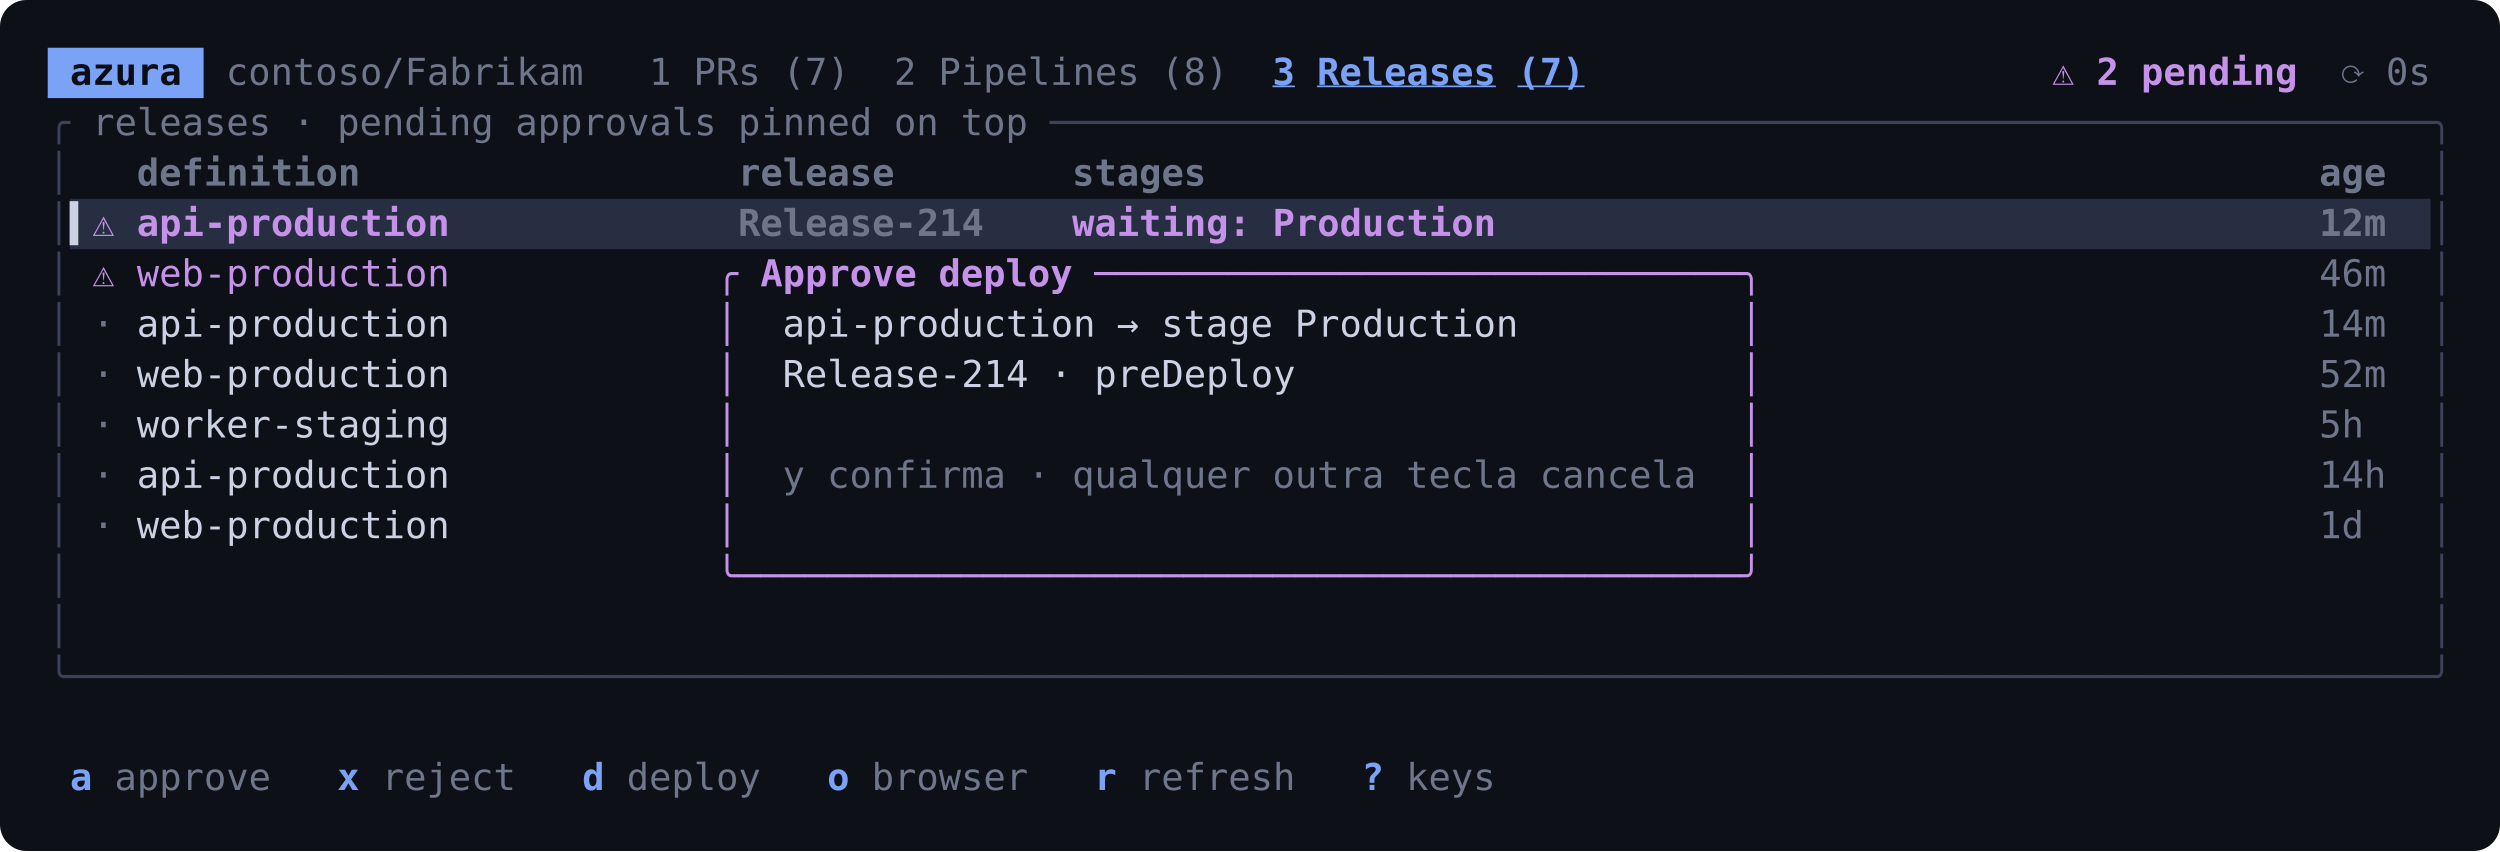
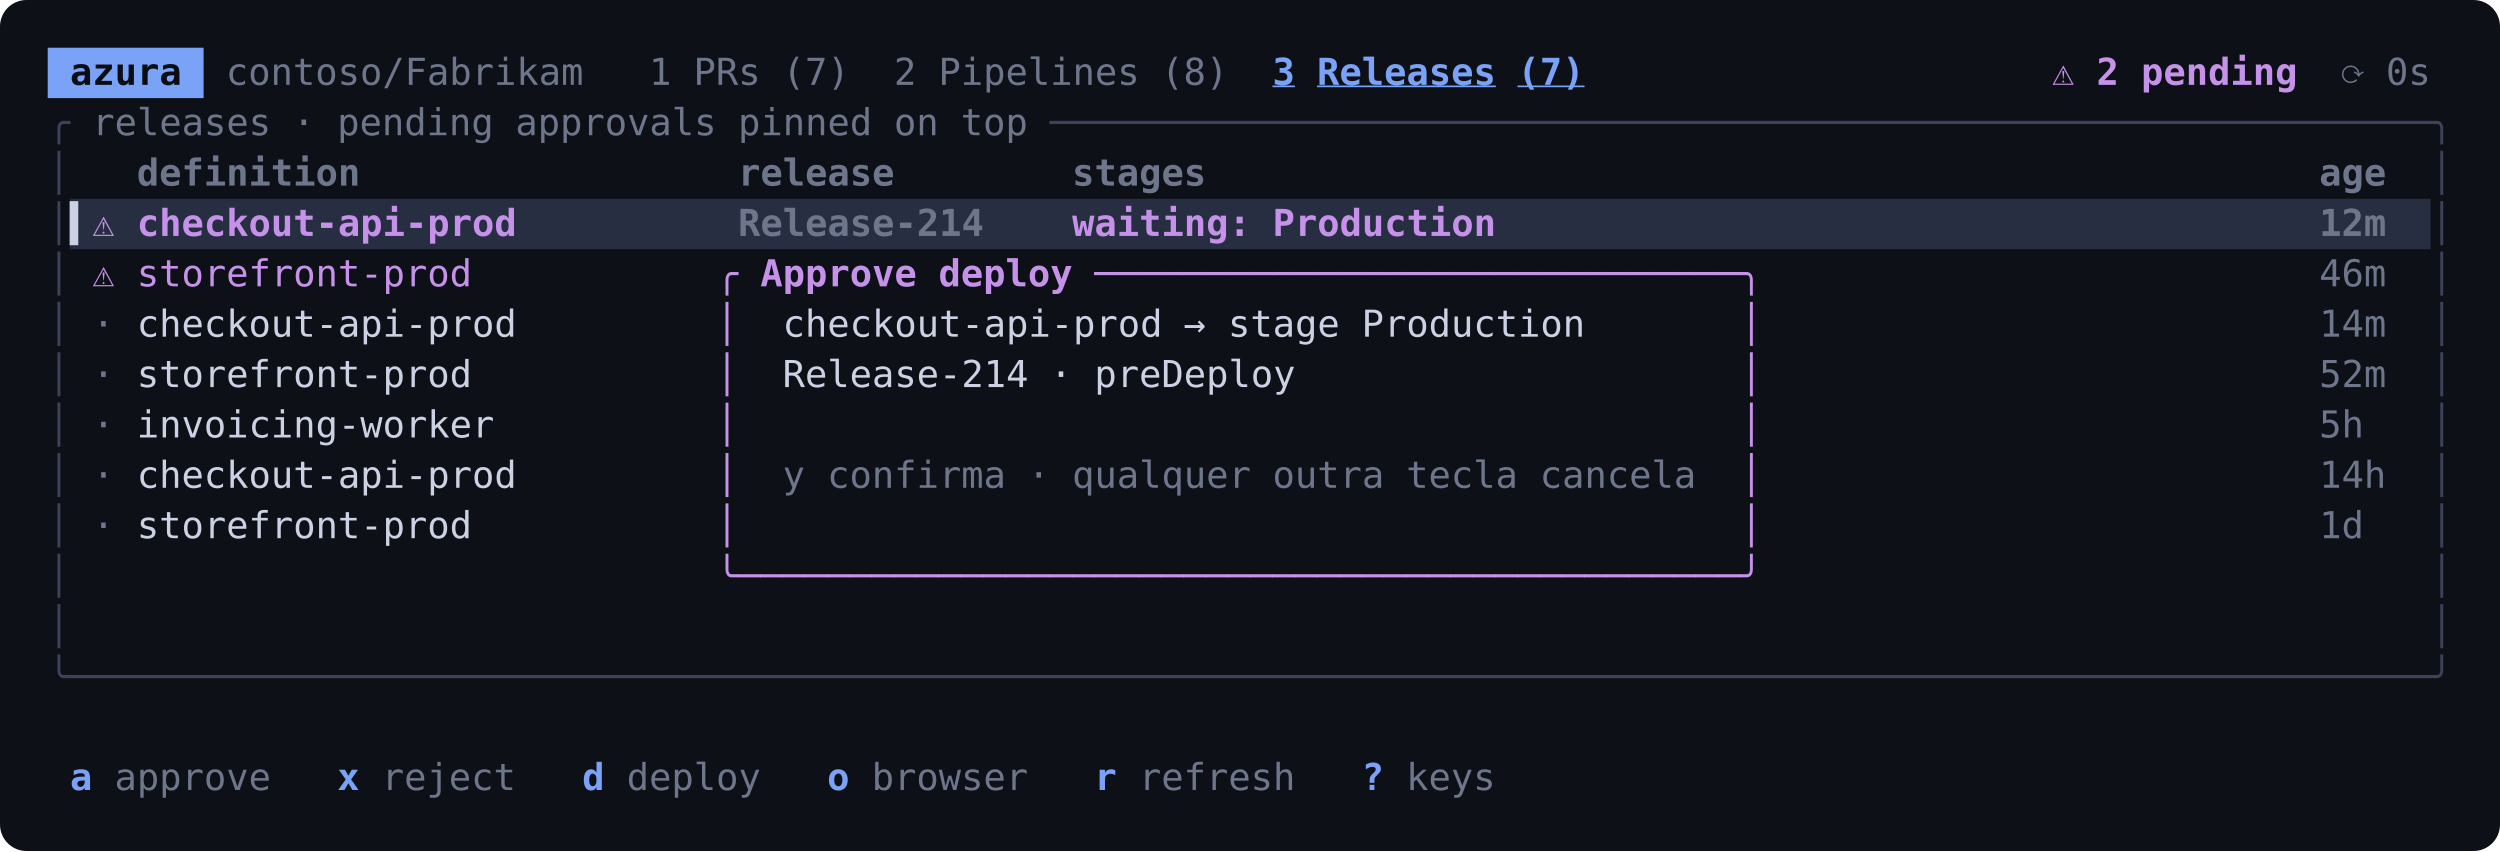
<svg xmlns="http://www.w3.org/2000/svg" width="943" height="321" viewBox="0 0 943 321">
  <rect width="943" height="321" rx="10" fill="#0e1018" />
  <g font-family="SFMono-Regular,Menlo,Consolas,'DejaVu Sans Mono',monospace" font-size="14" xml:space="preserve">
    <rect x="18.0" y="18.0" width="58.8" height="19" fill="#7aa2f7" />
    <text x="26.4" y="32.0" textLength="42.0" lengthAdjust="spacingAndGlyphs" fill="#0b0d14" font-weight="600">azura</text>
    <text x="85.2" y="32.0" textLength="134.4" lengthAdjust="spacingAndGlyphs" fill="#6e768c">contoso/Fabrikam</text>
    <text x="244.8" y="32.0" textLength="8.4" lengthAdjust="spacingAndGlyphs" fill="#6e768c">1</text>
    <text x="261.6" y="32.0" textLength="25.2" lengthAdjust="spacingAndGlyphs" fill="#6e768c">PRs</text>
    <text x="295.2" y="32.0" textLength="25.2" lengthAdjust="spacingAndGlyphs" fill="#6e768c">(7)</text>
    <text x="337.2" y="32.0" textLength="8.4" lengthAdjust="spacingAndGlyphs" fill="#6e768c">2</text>
    <text x="354.0" y="32.0" textLength="75.6" lengthAdjust="spacingAndGlyphs" fill="#6e768c">Pipelines</text>
    <text x="438.0" y="32.0" textLength="25.2" lengthAdjust="spacingAndGlyphs" fill="#6e768c">(8)</text>
    <text x="480.0" y="32.0" textLength="8.4" lengthAdjust="spacingAndGlyphs" fill="#7aa2f7" font-weight="600" text-decoration="underline">3</text>
    <text x="496.8" y="32.0" textLength="67.2" lengthAdjust="spacingAndGlyphs" fill="#7aa2f7" font-weight="600" text-decoration="underline">Releases</text>
    <text x="572.4" y="32.0" textLength="25.2" lengthAdjust="spacingAndGlyphs" fill="#7aa2f7" font-weight="600" text-decoration="underline">(7)</text>
    <text x="774.0" y="32.0" textLength="8.4" lengthAdjust="spacingAndGlyphs" fill="#c692e9" font-weight="600">⚠</text>
    <text x="790.8" y="32.0" textLength="8.4" lengthAdjust="spacingAndGlyphs" fill="#c692e9" font-weight="600">2</text>
    <text x="807.6" y="32.0" textLength="58.8" lengthAdjust="spacingAndGlyphs" fill="#c692e9" font-weight="600">pending</text>
    <text x="883.2" y="32.0" textLength="8.4" lengthAdjust="spacingAndGlyphs" fill="#6e768c">⟳</text>
    <text x="900.0" y="32.0" textLength="16.8" lengthAdjust="spacingAndGlyphs" fill="#6e768c">0s</text>
    <text x="18.0" y="51.0" textLength="8.4" lengthAdjust="spacingAndGlyphs" fill="#3c425a">╭</text>
    <text x="34.8" y="51.0" textLength="67.2" lengthAdjust="spacingAndGlyphs" fill="#6e768c">releases</text>
    <text x="110.4" y="51.0" textLength="8.4" lengthAdjust="spacingAndGlyphs" fill="#6e768c">·</text>
    <text x="127.2" y="51.0" textLength="58.8" lengthAdjust="spacingAndGlyphs" fill="#6e768c">pending</text>
    <text x="194.4" y="51.0" textLength="75.6" lengthAdjust="spacingAndGlyphs" fill="#6e768c">approvals</text>
    <text x="278.4" y="51.0" textLength="50.4" lengthAdjust="spacingAndGlyphs" fill="#6e768c">pinned</text>
    <text x="337.2" y="51.0" textLength="16.8" lengthAdjust="spacingAndGlyphs" fill="#6e768c">on</text>
    <text x="362.4" y="51.0" textLength="25.2" lengthAdjust="spacingAndGlyphs" fill="#6e768c">top</text>
    <text x="396.0" y="51.0" textLength="8.4" lengthAdjust="spacingAndGlyphs" fill="#3c425a">─</text>
    <text x="404.4" y="51.0" textLength="8.4" lengthAdjust="spacingAndGlyphs" fill="#3c425a">─</text>
    <text x="412.8" y="51.0" textLength="8.4" lengthAdjust="spacingAndGlyphs" fill="#3c425a">─</text>
    <text x="421.2" y="51.0" textLength="8.4" lengthAdjust="spacingAndGlyphs" fill="#3c425a">─</text>
    <text x="429.6" y="51.0" textLength="8.4" lengthAdjust="spacingAndGlyphs" fill="#3c425a">─</text>
    <text x="438.0" y="51.0" textLength="8.4" lengthAdjust="spacingAndGlyphs" fill="#3c425a">─</text>
    <text x="446.4" y="51.0" textLength="8.4" lengthAdjust="spacingAndGlyphs" fill="#3c425a">─</text>
    <text x="454.8" y="51.0" textLength="8.4" lengthAdjust="spacingAndGlyphs" fill="#3c425a">─</text>
    <text x="463.2" y="51.0" textLength="8.4" lengthAdjust="spacingAndGlyphs" fill="#3c425a">─</text>
    <text x="471.6" y="51.0" textLength="8.4" lengthAdjust="spacingAndGlyphs" fill="#3c425a">─</text>
    <text x="480.0" y="51.0" textLength="8.4" lengthAdjust="spacingAndGlyphs" fill="#3c425a">─</text>
    <text x="488.4" y="51.0" textLength="8.4" lengthAdjust="spacingAndGlyphs" fill="#3c425a">─</text>
    <text x="496.8" y="51.0" textLength="8.4" lengthAdjust="spacingAndGlyphs" fill="#3c425a">─</text>
    <text x="505.2" y="51.0" textLength="8.4" lengthAdjust="spacingAndGlyphs" fill="#3c425a">─</text>
    <text x="513.6" y="51.0" textLength="8.4" lengthAdjust="spacingAndGlyphs" fill="#3c425a">─</text>
    <text x="522.0" y="51.0" textLength="8.4" lengthAdjust="spacingAndGlyphs" fill="#3c425a">─</text>
    <text x="530.4" y="51.0" textLength="8.4" lengthAdjust="spacingAndGlyphs" fill="#3c425a">─</text>
    <text x="538.8" y="51.0" textLength="8.4" lengthAdjust="spacingAndGlyphs" fill="#3c425a">─</text>
    <text x="547.2" y="51.0" textLength="8.4" lengthAdjust="spacingAndGlyphs" fill="#3c425a">─</text>
    <text x="555.6" y="51.0" textLength="8.4" lengthAdjust="spacingAndGlyphs" fill="#3c425a">─</text>
    <text x="564.0" y="51.0" textLength="8.4" lengthAdjust="spacingAndGlyphs" fill="#3c425a">─</text>
    <text x="572.4" y="51.0" textLength="8.4" lengthAdjust="spacingAndGlyphs" fill="#3c425a">─</text>
    <text x="580.8" y="51.0" textLength="8.4" lengthAdjust="spacingAndGlyphs" fill="#3c425a">─</text>
    <text x="589.2" y="51.0" textLength="8.4" lengthAdjust="spacingAndGlyphs" fill="#3c425a">─</text>
    <text x="597.6" y="51.0" textLength="8.4" lengthAdjust="spacingAndGlyphs" fill="#3c425a">─</text>
    <text x="606.0" y="51.0" textLength="8.4" lengthAdjust="spacingAndGlyphs" fill="#3c425a">─</text>
    <text x="614.4" y="51.0" textLength="8.4" lengthAdjust="spacingAndGlyphs" fill="#3c425a">─</text>
    <text x="622.8" y="51.0" textLength="8.4" lengthAdjust="spacingAndGlyphs" fill="#3c425a">─</text>
    <text x="631.2" y="51.0" textLength="8.4" lengthAdjust="spacingAndGlyphs" fill="#3c425a">─</text>
    <text x="639.6" y="51.0" textLength="8.4" lengthAdjust="spacingAndGlyphs" fill="#3c425a">─</text>
    <text x="648.0" y="51.0" textLength="8.4" lengthAdjust="spacingAndGlyphs" fill="#3c425a">─</text>
    <text x="656.4" y="51.0" textLength="8.4" lengthAdjust="spacingAndGlyphs" fill="#3c425a">─</text>
    <text x="664.8" y="51.0" textLength="8.4" lengthAdjust="spacingAndGlyphs" fill="#3c425a">─</text>
    <text x="673.2" y="51.0" textLength="8.4" lengthAdjust="spacingAndGlyphs" fill="#3c425a">─</text>
    <text x="681.6" y="51.0" textLength="8.4" lengthAdjust="spacingAndGlyphs" fill="#3c425a">─</text>
    <text x="690.0" y="51.0" textLength="8.4" lengthAdjust="spacingAndGlyphs" fill="#3c425a">─</text>
    <text x="698.4" y="51.0" textLength="8.4" lengthAdjust="spacingAndGlyphs" fill="#3c425a">─</text>
    <text x="706.8" y="51.0" textLength="8.4" lengthAdjust="spacingAndGlyphs" fill="#3c425a">─</text>
    <text x="715.2" y="51.0" textLength="8.4" lengthAdjust="spacingAndGlyphs" fill="#3c425a">─</text>
    <text x="723.6" y="51.0" textLength="8.4" lengthAdjust="spacingAndGlyphs" fill="#3c425a">─</text>
    <text x="732.0" y="51.0" textLength="8.4" lengthAdjust="spacingAndGlyphs" fill="#3c425a">─</text>
    <text x="740.4" y="51.0" textLength="8.4" lengthAdjust="spacingAndGlyphs" fill="#3c425a">─</text>
    <text x="748.8" y="51.0" textLength="8.4" lengthAdjust="spacingAndGlyphs" fill="#3c425a">─</text>
    <text x="757.2" y="51.0" textLength="8.4" lengthAdjust="spacingAndGlyphs" fill="#3c425a">─</text>
    <text x="765.6" y="51.0" textLength="8.4" lengthAdjust="spacingAndGlyphs" fill="#3c425a">─</text>
    <text x="774.0" y="51.0" textLength="8.4" lengthAdjust="spacingAndGlyphs" fill="#3c425a">─</text>
    <text x="782.4" y="51.0" textLength="8.4" lengthAdjust="spacingAndGlyphs" fill="#3c425a">─</text>
    <text x="790.8" y="51.0" textLength="8.4" lengthAdjust="spacingAndGlyphs" fill="#3c425a">─</text>
    <text x="799.2" y="51.0" textLength="8.4" lengthAdjust="spacingAndGlyphs" fill="#3c425a">─</text>
    <text x="807.6" y="51.0" textLength="8.4" lengthAdjust="spacingAndGlyphs" fill="#3c425a">─</text>
    <text x="816.0" y="51.0" textLength="8.4" lengthAdjust="spacingAndGlyphs" fill="#3c425a">─</text>
    <text x="824.4" y="51.0" textLength="8.4" lengthAdjust="spacingAndGlyphs" fill="#3c425a">─</text>
    <text x="832.8" y="51.0" textLength="8.4" lengthAdjust="spacingAndGlyphs" fill="#3c425a">─</text>
    <text x="841.2" y="51.0" textLength="8.4" lengthAdjust="spacingAndGlyphs" fill="#3c425a">─</text>
    <text x="849.6" y="51.0" textLength="8.4" lengthAdjust="spacingAndGlyphs" fill="#3c425a">─</text>
    <text x="858.0" y="51.0" textLength="8.4" lengthAdjust="spacingAndGlyphs" fill="#3c425a">─</text>
    <text x="866.4" y="51.0" textLength="8.4" lengthAdjust="spacingAndGlyphs" fill="#3c425a">─</text>
    <text x="874.8" y="51.0" textLength="8.4" lengthAdjust="spacingAndGlyphs" fill="#3c425a">─</text>
    <text x="883.2" y="51.0" textLength="8.4" lengthAdjust="spacingAndGlyphs" fill="#3c425a">─</text>
    <text x="891.6" y="51.0" textLength="8.4" lengthAdjust="spacingAndGlyphs" fill="#3c425a">─</text>
    <text x="900.0" y="51.0" textLength="8.4" lengthAdjust="spacingAndGlyphs" fill="#3c425a">─</text>
    <text x="908.4" y="51.0" textLength="8.4" lengthAdjust="spacingAndGlyphs" fill="#3c425a">─</text>
    <text x="916.8" y="51.0" textLength="8.4" lengthAdjust="spacingAndGlyphs" fill="#3c425a">╮</text>
    <text x="18.0" y="70.0" textLength="8.4" lengthAdjust="spacingAndGlyphs" fill="#3c425a">│</text>
    <text x="51.6" y="70.0" textLength="84.0" lengthAdjust="spacingAndGlyphs" fill="#6e768c" font-weight="600">definition</text>
    <text x="278.4" y="70.0" textLength="58.8" lengthAdjust="spacingAndGlyphs" fill="#6e768c" font-weight="600">release</text>
    <text x="404.4" y="70.0" textLength="50.4" lengthAdjust="spacingAndGlyphs" fill="#6e768c" font-weight="600">stages</text>
    <text x="874.8" y="70.0" textLength="25.2" lengthAdjust="spacingAndGlyphs" fill="#6e768c" font-weight="600">age</text>
    <text x="916.8" y="70.0" textLength="8.4" lengthAdjust="spacingAndGlyphs" fill="#3c425a">│</text>
    <rect x="26.4" y="75.0" width="890.4" height="19" fill="#282e42" />
    <text x="18.0" y="89.0" textLength="8.4" lengthAdjust="spacingAndGlyphs" fill="#3c425a">│</text>
    <text x="26.4" y="89.0" textLength="8.4" lengthAdjust="spacingAndGlyphs" fill="#ccd2e3" font-weight="600">▍</text>
    <text x="34.8" y="89.0" textLength="8.4" lengthAdjust="spacingAndGlyphs" fill="#c692e9" font-weight="600">⚠</text>
-     <text x="51.6" y="89.0" textLength="117.6" lengthAdjust="spacingAndGlyphs" fill="#c692e9" font-weight="600">api-production</text>
+     <text x="51.6" y="89.0" textLength="142.8" lengthAdjust="spacingAndGlyphs" fill="#c692e9" font-weight="600">checkout-api-prod</text>
    <text x="278.4" y="89.0" textLength="92.4" lengthAdjust="spacingAndGlyphs" fill="#6e768c" font-weight="600">Release-214</text>
    <text x="404.4" y="89.0" textLength="67.2" lengthAdjust="spacingAndGlyphs" fill="#c692e9" font-weight="600">waiting:</text>
    <text x="480.0" y="89.0" textLength="84.0" lengthAdjust="spacingAndGlyphs" fill="#c692e9" font-weight="600">Production</text>
    <text x="874.8" y="89.0" textLength="25.2" lengthAdjust="spacingAndGlyphs" fill="#6e768c" font-weight="600">12m</text>
    <text x="916.8" y="89.0" textLength="8.4" lengthAdjust="spacingAndGlyphs" fill="#3c425a">│</text>
    <text x="18.0" y="108.0" textLength="8.4" lengthAdjust="spacingAndGlyphs" fill="#3c425a">│</text>
    <text x="34.8" y="108.0" textLength="8.4" lengthAdjust="spacingAndGlyphs" fill="#c692e9">⚠</text>
-     <text x="51.6" y="108.0" textLength="117.6" lengthAdjust="spacingAndGlyphs" fill="#c692e9">web-production</text>
+     <text x="51.6" y="108.0" textLength="126.0" lengthAdjust="spacingAndGlyphs" fill="#c692e9">storefront-prod</text>
    <text x="270.0" y="108.0" textLength="8.4" lengthAdjust="spacingAndGlyphs" fill="#c692e9">╭</text>
    <text x="286.8" y="108.0" textLength="58.8" lengthAdjust="spacingAndGlyphs" fill="#c692e9" font-weight="600">Approve</text>
    <text x="354.0" y="108.0" textLength="50.4" lengthAdjust="spacingAndGlyphs" fill="#c692e9" font-weight="600">deploy</text>
    <text x="412.8" y="108.0" textLength="8.4" lengthAdjust="spacingAndGlyphs" fill="#c692e9">─</text>
    <text x="421.2" y="108.0" textLength="8.4" lengthAdjust="spacingAndGlyphs" fill="#c692e9">─</text>
    <text x="429.6" y="108.0" textLength="8.4" lengthAdjust="spacingAndGlyphs" fill="#c692e9">─</text>
    <text x="438.0" y="108.0" textLength="8.4" lengthAdjust="spacingAndGlyphs" fill="#c692e9">─</text>
    <text x="446.4" y="108.0" textLength="8.4" lengthAdjust="spacingAndGlyphs" fill="#c692e9">─</text>
    <text x="454.8" y="108.0" textLength="8.4" lengthAdjust="spacingAndGlyphs" fill="#c692e9">─</text>
    <text x="463.2" y="108.0" textLength="8.4" lengthAdjust="spacingAndGlyphs" fill="#c692e9">─</text>
    <text x="471.6" y="108.0" textLength="8.4" lengthAdjust="spacingAndGlyphs" fill="#c692e9">─</text>
    <text x="480.0" y="108.0" textLength="8.4" lengthAdjust="spacingAndGlyphs" fill="#c692e9">─</text>
    <text x="488.4" y="108.0" textLength="8.4" lengthAdjust="spacingAndGlyphs" fill="#c692e9">─</text>
    <text x="496.8" y="108.0" textLength="8.4" lengthAdjust="spacingAndGlyphs" fill="#c692e9">─</text>
    <text x="505.2" y="108.0" textLength="8.4" lengthAdjust="spacingAndGlyphs" fill="#c692e9">─</text>
    <text x="513.6" y="108.0" textLength="8.4" lengthAdjust="spacingAndGlyphs" fill="#c692e9">─</text>
    <text x="522.0" y="108.0" textLength="8.4" lengthAdjust="spacingAndGlyphs" fill="#c692e9">─</text>
    <text x="530.4" y="108.0" textLength="8.4" lengthAdjust="spacingAndGlyphs" fill="#c692e9">─</text>
    <text x="538.8" y="108.0" textLength="8.4" lengthAdjust="spacingAndGlyphs" fill="#c692e9">─</text>
    <text x="547.2" y="108.0" textLength="8.4" lengthAdjust="spacingAndGlyphs" fill="#c692e9">─</text>
    <text x="555.6" y="108.0" textLength="8.4" lengthAdjust="spacingAndGlyphs" fill="#c692e9">─</text>
    <text x="564.0" y="108.0" textLength="8.4" lengthAdjust="spacingAndGlyphs" fill="#c692e9">─</text>
    <text x="572.4" y="108.0" textLength="8.4" lengthAdjust="spacingAndGlyphs" fill="#c692e9">─</text>
    <text x="580.8" y="108.0" textLength="8.4" lengthAdjust="spacingAndGlyphs" fill="#c692e9">─</text>
    <text x="589.2" y="108.0" textLength="8.4" lengthAdjust="spacingAndGlyphs" fill="#c692e9">─</text>
    <text x="597.6" y="108.0" textLength="8.4" lengthAdjust="spacingAndGlyphs" fill="#c692e9">─</text>
    <text x="606.0" y="108.0" textLength="8.4" lengthAdjust="spacingAndGlyphs" fill="#c692e9">─</text>
    <text x="614.4" y="108.0" textLength="8.4" lengthAdjust="spacingAndGlyphs" fill="#c692e9">─</text>
    <text x="622.8" y="108.0" textLength="8.4" lengthAdjust="spacingAndGlyphs" fill="#c692e9">─</text>
    <text x="631.2" y="108.0" textLength="8.4" lengthAdjust="spacingAndGlyphs" fill="#c692e9">─</text>
    <text x="639.6" y="108.0" textLength="8.4" lengthAdjust="spacingAndGlyphs" fill="#c692e9">─</text>
    <text x="648.0" y="108.0" textLength="8.4" lengthAdjust="spacingAndGlyphs" fill="#c692e9">─</text>
    <text x="656.4" y="108.0" textLength="8.4" lengthAdjust="spacingAndGlyphs" fill="#c692e9">╮</text>
    <text x="874.8" y="108.0" textLength="25.2" lengthAdjust="spacingAndGlyphs" fill="#6e768c">46m</text>
    <text x="916.8" y="108.0" textLength="8.4" lengthAdjust="spacingAndGlyphs" fill="#3c425a">│</text>
    <text x="18.0" y="127.0" textLength="8.4" lengthAdjust="spacingAndGlyphs" fill="#3c425a">│</text>
    <text x="34.8" y="127.0" textLength="8.4" lengthAdjust="spacingAndGlyphs" fill="#6e768c">·</text>
-     <text x="51.6" y="127.0" textLength="117.6" lengthAdjust="spacingAndGlyphs" fill="#ccd2e3">api-production</text>
+     <text x="51.6" y="127.0" textLength="142.8" lengthAdjust="spacingAndGlyphs" fill="#ccd2e3">checkout-api-prod</text>
    <text x="270.0" y="127.0" textLength="8.4" lengthAdjust="spacingAndGlyphs" fill="#c692e9">│</text>
-     <text x="295.2" y="127.0" textLength="117.6" lengthAdjust="spacingAndGlyphs" fill="#ccd2e3">api-production</text>
-     <text x="421.2" y="127.0" textLength="8.4" lengthAdjust="spacingAndGlyphs" fill="#ccd2e3">→</text>
-     <text x="438.0" y="127.0" textLength="42.0" lengthAdjust="spacingAndGlyphs" fill="#ccd2e3">stage</text>
-     <text x="488.4" y="127.0" textLength="84.0" lengthAdjust="spacingAndGlyphs" fill="#ccd2e3">Production</text>
+     <text x="295.2" y="127.0" textLength="142.8" lengthAdjust="spacingAndGlyphs" fill="#ccd2e3">checkout-api-prod</text>
+     <text x="446.4" y="127.0" textLength="8.4" lengthAdjust="spacingAndGlyphs" fill="#ccd2e3">→</text>
+     <text x="463.2" y="127.0" textLength="42.0" lengthAdjust="spacingAndGlyphs" fill="#ccd2e3">stage</text>
+     <text x="513.6" y="127.0" textLength="84.0" lengthAdjust="spacingAndGlyphs" fill="#ccd2e3">Production</text>
    <text x="656.4" y="127.0" textLength="8.4" lengthAdjust="spacingAndGlyphs" fill="#c692e9">│</text>
    <text x="874.8" y="127.0" textLength="25.2" lengthAdjust="spacingAndGlyphs" fill="#6e768c">14m</text>
    <text x="916.8" y="127.0" textLength="8.4" lengthAdjust="spacingAndGlyphs" fill="#3c425a">│</text>
    <text x="18.0" y="146.0" textLength="8.4" lengthAdjust="spacingAndGlyphs" fill="#3c425a">│</text>
    <text x="34.8" y="146.0" textLength="8.4" lengthAdjust="spacingAndGlyphs" fill="#6e768c">·</text>
-     <text x="51.6" y="146.0" textLength="117.6" lengthAdjust="spacingAndGlyphs" fill="#ccd2e3">web-production</text>
+     <text x="51.6" y="146.0" textLength="126.0" lengthAdjust="spacingAndGlyphs" fill="#ccd2e3">storefront-prod</text>
    <text x="270.0" y="146.0" textLength="8.4" lengthAdjust="spacingAndGlyphs" fill="#c692e9">│</text>
    <text x="295.2" y="146.0" textLength="92.4" lengthAdjust="spacingAndGlyphs" fill="#ccd2e3">Release-214</text>
    <text x="396.0" y="146.0" textLength="8.4" lengthAdjust="spacingAndGlyphs" fill="#ccd2e3">·</text>
    <text x="412.8" y="146.0" textLength="75.6" lengthAdjust="spacingAndGlyphs" fill="#ccd2e3">preDeploy</text>
    <text x="656.4" y="146.0" textLength="8.4" lengthAdjust="spacingAndGlyphs" fill="#c692e9">│</text>
    <text x="874.8" y="146.0" textLength="25.2" lengthAdjust="spacingAndGlyphs" fill="#6e768c">52m</text>
    <text x="916.8" y="146.0" textLength="8.4" lengthAdjust="spacingAndGlyphs" fill="#3c425a">│</text>
    <text x="18.0" y="165.0" textLength="8.4" lengthAdjust="spacingAndGlyphs" fill="#3c425a">│</text>
    <text x="34.8" y="165.0" textLength="8.4" lengthAdjust="spacingAndGlyphs" fill="#6e768c">·</text>
-     <text x="51.6" y="165.0" textLength="117.6" lengthAdjust="spacingAndGlyphs" fill="#ccd2e3">worker-staging</text>
+     <text x="51.6" y="165.0" textLength="134.4" lengthAdjust="spacingAndGlyphs" fill="#ccd2e3">invoicing-worker</text>
    <text x="270.0" y="165.0" textLength="8.4" lengthAdjust="spacingAndGlyphs" fill="#c692e9">│</text>
    <text x="656.4" y="165.0" textLength="8.4" lengthAdjust="spacingAndGlyphs" fill="#c692e9">│</text>
    <text x="874.8" y="165.0" textLength="16.8" lengthAdjust="spacingAndGlyphs" fill="#6e768c">5h</text>
    <text x="916.8" y="165.0" textLength="8.4" lengthAdjust="spacingAndGlyphs" fill="#3c425a">│</text>
    <text x="18.0" y="184.0" textLength="8.4" lengthAdjust="spacingAndGlyphs" fill="#3c425a">│</text>
    <text x="34.8" y="184.0" textLength="8.4" lengthAdjust="spacingAndGlyphs" fill="#6e768c">·</text>
-     <text x="51.6" y="184.0" textLength="117.6" lengthAdjust="spacingAndGlyphs" fill="#ccd2e3">api-production</text>
+     <text x="51.6" y="184.0" textLength="142.8" lengthAdjust="spacingAndGlyphs" fill="#ccd2e3">checkout-api-prod</text>
    <text x="270.0" y="184.0" textLength="8.4" lengthAdjust="spacingAndGlyphs" fill="#c692e9">│</text>
    <text x="295.2" y="184.0" textLength="8.4" lengthAdjust="spacingAndGlyphs" fill="#6e768c">y</text>
    <text x="312.0" y="184.0" textLength="67.2" lengthAdjust="spacingAndGlyphs" fill="#6e768c">confirma</text>
    <text x="387.6" y="184.0" textLength="8.4" lengthAdjust="spacingAndGlyphs" fill="#6e768c">·</text>
    <text x="404.4" y="184.0" textLength="67.2" lengthAdjust="spacingAndGlyphs" fill="#6e768c">qualquer</text>
    <text x="480.0" y="184.0" textLength="42.0" lengthAdjust="spacingAndGlyphs" fill="#6e768c">outra</text>
    <text x="530.4" y="184.0" textLength="42.0" lengthAdjust="spacingAndGlyphs" fill="#6e768c">tecla</text>
    <text x="580.8" y="184.0" textLength="58.8" lengthAdjust="spacingAndGlyphs" fill="#6e768c">cancela</text>
    <text x="656.4" y="184.0" textLength="8.4" lengthAdjust="spacingAndGlyphs" fill="#c692e9">│</text>
    <text x="874.8" y="184.0" textLength="25.2" lengthAdjust="spacingAndGlyphs" fill="#6e768c">14h</text>
    <text x="916.8" y="184.0" textLength="8.4" lengthAdjust="spacingAndGlyphs" fill="#3c425a">│</text>
    <text x="18.0" y="203.0" textLength="8.4" lengthAdjust="spacingAndGlyphs" fill="#3c425a">│</text>
    <text x="34.8" y="203.0" textLength="8.4" lengthAdjust="spacingAndGlyphs" fill="#6e768c">·</text>
-     <text x="51.6" y="203.0" textLength="117.6" lengthAdjust="spacingAndGlyphs" fill="#ccd2e3">web-production</text>
+     <text x="51.6" y="203.0" textLength="126.0" lengthAdjust="spacingAndGlyphs" fill="#ccd2e3">storefront-prod</text>
    <text x="270.0" y="203.0" textLength="8.4" lengthAdjust="spacingAndGlyphs" fill="#c692e9">│</text>
    <text x="656.4" y="203.0" textLength="8.4" lengthAdjust="spacingAndGlyphs" fill="#c692e9">│</text>
    <text x="874.8" y="203.0" textLength="16.8" lengthAdjust="spacingAndGlyphs" fill="#6e768c">1d</text>
    <text x="916.8" y="203.0" textLength="8.4" lengthAdjust="spacingAndGlyphs" fill="#3c425a">│</text>
    <text x="18.0" y="222.0" textLength="8.4" lengthAdjust="spacingAndGlyphs" fill="#3c425a">│</text>
    <text x="270.0" y="222.0" textLength="8.4" lengthAdjust="spacingAndGlyphs" fill="#c692e9">╰</text>
    <text x="278.4" y="222.0" textLength="8.4" lengthAdjust="spacingAndGlyphs" fill="#c692e9">─</text>
    <text x="286.8" y="222.0" textLength="8.4" lengthAdjust="spacingAndGlyphs" fill="#c692e9">─</text>
    <text x="295.2" y="222.0" textLength="8.4" lengthAdjust="spacingAndGlyphs" fill="#c692e9">─</text>
    <text x="303.6" y="222.0" textLength="8.4" lengthAdjust="spacingAndGlyphs" fill="#c692e9">─</text>
    <text x="312.0" y="222.0" textLength="8.4" lengthAdjust="spacingAndGlyphs" fill="#c692e9">─</text>
    <text x="320.4" y="222.0" textLength="8.4" lengthAdjust="spacingAndGlyphs" fill="#c692e9">─</text>
    <text x="328.8" y="222.0" textLength="8.4" lengthAdjust="spacingAndGlyphs" fill="#c692e9">─</text>
    <text x="337.2" y="222.0" textLength="8.4" lengthAdjust="spacingAndGlyphs" fill="#c692e9">─</text>
    <text x="345.6" y="222.0" textLength="8.4" lengthAdjust="spacingAndGlyphs" fill="#c692e9">─</text>
    <text x="354.0" y="222.0" textLength="8.4" lengthAdjust="spacingAndGlyphs" fill="#c692e9">─</text>
    <text x="362.4" y="222.0" textLength="8.4" lengthAdjust="spacingAndGlyphs" fill="#c692e9">─</text>
    <text x="370.8" y="222.0" textLength="8.4" lengthAdjust="spacingAndGlyphs" fill="#c692e9">─</text>
    <text x="379.2" y="222.0" textLength="8.4" lengthAdjust="spacingAndGlyphs" fill="#c692e9">─</text>
    <text x="387.6" y="222.0" textLength="8.4" lengthAdjust="spacingAndGlyphs" fill="#c692e9">─</text>
    <text x="396.0" y="222.0" textLength="8.4" lengthAdjust="spacingAndGlyphs" fill="#c692e9">─</text>
    <text x="404.4" y="222.0" textLength="8.4" lengthAdjust="spacingAndGlyphs" fill="#c692e9">─</text>
    <text x="412.8" y="222.0" textLength="8.4" lengthAdjust="spacingAndGlyphs" fill="#c692e9">─</text>
    <text x="421.2" y="222.0" textLength="8.4" lengthAdjust="spacingAndGlyphs" fill="#c692e9">─</text>
    <text x="429.6" y="222.0" textLength="8.4" lengthAdjust="spacingAndGlyphs" fill="#c692e9">─</text>
    <text x="438.0" y="222.0" textLength="8.4" lengthAdjust="spacingAndGlyphs" fill="#c692e9">─</text>
    <text x="446.4" y="222.0" textLength="8.4" lengthAdjust="spacingAndGlyphs" fill="#c692e9">─</text>
    <text x="454.8" y="222.0" textLength="8.4" lengthAdjust="spacingAndGlyphs" fill="#c692e9">─</text>
    <text x="463.2" y="222.0" textLength="8.4" lengthAdjust="spacingAndGlyphs" fill="#c692e9">─</text>
    <text x="471.6" y="222.0" textLength="8.4" lengthAdjust="spacingAndGlyphs" fill="#c692e9">─</text>
    <text x="480.0" y="222.0" textLength="8.4" lengthAdjust="spacingAndGlyphs" fill="#c692e9">─</text>
    <text x="488.4" y="222.0" textLength="8.4" lengthAdjust="spacingAndGlyphs" fill="#c692e9">─</text>
    <text x="496.8" y="222.0" textLength="8.4" lengthAdjust="spacingAndGlyphs" fill="#c692e9">─</text>
    <text x="505.2" y="222.0" textLength="8.4" lengthAdjust="spacingAndGlyphs" fill="#c692e9">─</text>
    <text x="513.6" y="222.0" textLength="8.4" lengthAdjust="spacingAndGlyphs" fill="#c692e9">─</text>
    <text x="522.0" y="222.0" textLength="8.4" lengthAdjust="spacingAndGlyphs" fill="#c692e9">─</text>
    <text x="530.4" y="222.0" textLength="8.4" lengthAdjust="spacingAndGlyphs" fill="#c692e9">─</text>
    <text x="538.8" y="222.0" textLength="8.4" lengthAdjust="spacingAndGlyphs" fill="#c692e9">─</text>
    <text x="547.2" y="222.0" textLength="8.4" lengthAdjust="spacingAndGlyphs" fill="#c692e9">─</text>
    <text x="555.6" y="222.0" textLength="8.4" lengthAdjust="spacingAndGlyphs" fill="#c692e9">─</text>
    <text x="564.0" y="222.0" textLength="8.4" lengthAdjust="spacingAndGlyphs" fill="#c692e9">─</text>
    <text x="572.4" y="222.0" textLength="8.4" lengthAdjust="spacingAndGlyphs" fill="#c692e9">─</text>
    <text x="580.8" y="222.0" textLength="8.4" lengthAdjust="spacingAndGlyphs" fill="#c692e9">─</text>
    <text x="589.2" y="222.0" textLength="8.4" lengthAdjust="spacingAndGlyphs" fill="#c692e9">─</text>
    <text x="597.6" y="222.0" textLength="8.4" lengthAdjust="spacingAndGlyphs" fill="#c692e9">─</text>
    <text x="606.0" y="222.0" textLength="8.4" lengthAdjust="spacingAndGlyphs" fill="#c692e9">─</text>
    <text x="614.4" y="222.0" textLength="8.4" lengthAdjust="spacingAndGlyphs" fill="#c692e9">─</text>
    <text x="622.8" y="222.0" textLength="8.4" lengthAdjust="spacingAndGlyphs" fill="#c692e9">─</text>
    <text x="631.2" y="222.0" textLength="8.4" lengthAdjust="spacingAndGlyphs" fill="#c692e9">─</text>
    <text x="639.6" y="222.0" textLength="8.4" lengthAdjust="spacingAndGlyphs" fill="#c692e9">─</text>
    <text x="648.0" y="222.0" textLength="8.4" lengthAdjust="spacingAndGlyphs" fill="#c692e9">─</text>
    <text x="656.4" y="222.0" textLength="8.4" lengthAdjust="spacingAndGlyphs" fill="#c692e9">╯</text>
    <text x="916.8" y="222.0" textLength="8.4" lengthAdjust="spacingAndGlyphs" fill="#3c425a">│</text>
    <text x="18.0" y="241.0" textLength="8.4" lengthAdjust="spacingAndGlyphs" fill="#3c425a">│</text>
    <text x="916.8" y="241.0" textLength="8.4" lengthAdjust="spacingAndGlyphs" fill="#3c425a">│</text>
    <text x="18.0" y="260.0" textLength="8.4" lengthAdjust="spacingAndGlyphs" fill="#3c425a">╰</text>
    <text x="26.4" y="260.0" textLength="8.4" lengthAdjust="spacingAndGlyphs" fill="#3c425a">─</text>
    <text x="34.8" y="260.0" textLength="8.4" lengthAdjust="spacingAndGlyphs" fill="#3c425a">─</text>
    <text x="43.2" y="260.0" textLength="8.4" lengthAdjust="spacingAndGlyphs" fill="#3c425a">─</text>
    <text x="51.6" y="260.0" textLength="8.4" lengthAdjust="spacingAndGlyphs" fill="#3c425a">─</text>
    <text x="60.0" y="260.0" textLength="8.4" lengthAdjust="spacingAndGlyphs" fill="#3c425a">─</text>
    <text x="68.4" y="260.0" textLength="8.4" lengthAdjust="spacingAndGlyphs" fill="#3c425a">─</text>
    <text x="76.8" y="260.0" textLength="8.4" lengthAdjust="spacingAndGlyphs" fill="#3c425a">─</text>
    <text x="85.2" y="260.0" textLength="8.4" lengthAdjust="spacingAndGlyphs" fill="#3c425a">─</text>
    <text x="93.6" y="260.0" textLength="8.4" lengthAdjust="spacingAndGlyphs" fill="#3c425a">─</text>
    <text x="102.0" y="260.0" textLength="8.4" lengthAdjust="spacingAndGlyphs" fill="#3c425a">─</text>
    <text x="110.4" y="260.0" textLength="8.4" lengthAdjust="spacingAndGlyphs" fill="#3c425a">─</text>
    <text x="118.8" y="260.0" textLength="8.4" lengthAdjust="spacingAndGlyphs" fill="#3c425a">─</text>
    <text x="127.2" y="260.0" textLength="8.4" lengthAdjust="spacingAndGlyphs" fill="#3c425a">─</text>
    <text x="135.6" y="260.0" textLength="8.4" lengthAdjust="spacingAndGlyphs" fill="#3c425a">─</text>
    <text x="144.0" y="260.0" textLength="8.4" lengthAdjust="spacingAndGlyphs" fill="#3c425a">─</text>
    <text x="152.4" y="260.0" textLength="8.4" lengthAdjust="spacingAndGlyphs" fill="#3c425a">─</text>
    <text x="160.8" y="260.0" textLength="8.4" lengthAdjust="spacingAndGlyphs" fill="#3c425a">─</text>
    <text x="169.2" y="260.0" textLength="8.4" lengthAdjust="spacingAndGlyphs" fill="#3c425a">─</text>
    <text x="177.6" y="260.0" textLength="8.4" lengthAdjust="spacingAndGlyphs" fill="#3c425a">─</text>
    <text x="186.0" y="260.0" textLength="8.4" lengthAdjust="spacingAndGlyphs" fill="#3c425a">─</text>
    <text x="194.4" y="260.0" textLength="8.4" lengthAdjust="spacingAndGlyphs" fill="#3c425a">─</text>
    <text x="202.8" y="260.0" textLength="8.4" lengthAdjust="spacingAndGlyphs" fill="#3c425a">─</text>
    <text x="211.2" y="260.0" textLength="8.4" lengthAdjust="spacingAndGlyphs" fill="#3c425a">─</text>
    <text x="219.6" y="260.0" textLength="8.4" lengthAdjust="spacingAndGlyphs" fill="#3c425a">─</text>
    <text x="228.0" y="260.0" textLength="8.4" lengthAdjust="spacingAndGlyphs" fill="#3c425a">─</text>
    <text x="236.4" y="260.0" textLength="8.4" lengthAdjust="spacingAndGlyphs" fill="#3c425a">─</text>
    <text x="244.8" y="260.0" textLength="8.4" lengthAdjust="spacingAndGlyphs" fill="#3c425a">─</text>
    <text x="253.2" y="260.0" textLength="8.4" lengthAdjust="spacingAndGlyphs" fill="#3c425a">─</text>
    <text x="261.6" y="260.0" textLength="8.4" lengthAdjust="spacingAndGlyphs" fill="#3c425a">─</text>
    <text x="270.0" y="260.0" textLength="8.4" lengthAdjust="spacingAndGlyphs" fill="#3c425a">─</text>
    <text x="278.4" y="260.0" textLength="8.4" lengthAdjust="spacingAndGlyphs" fill="#3c425a">─</text>
    <text x="286.8" y="260.0" textLength="8.4" lengthAdjust="spacingAndGlyphs" fill="#3c425a">─</text>
    <text x="295.2" y="260.0" textLength="8.4" lengthAdjust="spacingAndGlyphs" fill="#3c425a">─</text>
    <text x="303.6" y="260.0" textLength="8.4" lengthAdjust="spacingAndGlyphs" fill="#3c425a">─</text>
    <text x="312.0" y="260.0" textLength="8.4" lengthAdjust="spacingAndGlyphs" fill="#3c425a">─</text>
    <text x="320.4" y="260.0" textLength="8.4" lengthAdjust="spacingAndGlyphs" fill="#3c425a">─</text>
    <text x="328.8" y="260.0" textLength="8.4" lengthAdjust="spacingAndGlyphs" fill="#3c425a">─</text>
    <text x="337.2" y="260.0" textLength="8.4" lengthAdjust="spacingAndGlyphs" fill="#3c425a">─</text>
    <text x="345.6" y="260.0" textLength="8.4" lengthAdjust="spacingAndGlyphs" fill="#3c425a">─</text>
    <text x="354.0" y="260.0" textLength="8.4" lengthAdjust="spacingAndGlyphs" fill="#3c425a">─</text>
    <text x="362.4" y="260.0" textLength="8.4" lengthAdjust="spacingAndGlyphs" fill="#3c425a">─</text>
    <text x="370.8" y="260.0" textLength="8.4" lengthAdjust="spacingAndGlyphs" fill="#3c425a">─</text>
    <text x="379.2" y="260.0" textLength="8.4" lengthAdjust="spacingAndGlyphs" fill="#3c425a">─</text>
    <text x="387.6" y="260.0" textLength="8.4" lengthAdjust="spacingAndGlyphs" fill="#3c425a">─</text>
    <text x="396.0" y="260.0" textLength="8.4" lengthAdjust="spacingAndGlyphs" fill="#3c425a">─</text>
    <text x="404.4" y="260.0" textLength="8.4" lengthAdjust="spacingAndGlyphs" fill="#3c425a">─</text>
    <text x="412.8" y="260.0" textLength="8.4" lengthAdjust="spacingAndGlyphs" fill="#3c425a">─</text>
    <text x="421.2" y="260.0" textLength="8.4" lengthAdjust="spacingAndGlyphs" fill="#3c425a">─</text>
    <text x="429.6" y="260.0" textLength="8.4" lengthAdjust="spacingAndGlyphs" fill="#3c425a">─</text>
    <text x="438.0" y="260.0" textLength="8.4" lengthAdjust="spacingAndGlyphs" fill="#3c425a">─</text>
    <text x="446.4" y="260.0" textLength="8.4" lengthAdjust="spacingAndGlyphs" fill="#3c425a">─</text>
    <text x="454.8" y="260.0" textLength="8.4" lengthAdjust="spacingAndGlyphs" fill="#3c425a">─</text>
    <text x="463.2" y="260.0" textLength="8.4" lengthAdjust="spacingAndGlyphs" fill="#3c425a">─</text>
    <text x="471.6" y="260.0" textLength="8.4" lengthAdjust="spacingAndGlyphs" fill="#3c425a">─</text>
    <text x="480.0" y="260.0" textLength="8.4" lengthAdjust="spacingAndGlyphs" fill="#3c425a">─</text>
    <text x="488.4" y="260.0" textLength="8.4" lengthAdjust="spacingAndGlyphs" fill="#3c425a">─</text>
    <text x="496.8" y="260.0" textLength="8.4" lengthAdjust="spacingAndGlyphs" fill="#3c425a">─</text>
    <text x="505.2" y="260.0" textLength="8.4" lengthAdjust="spacingAndGlyphs" fill="#3c425a">─</text>
    <text x="513.6" y="260.0" textLength="8.4" lengthAdjust="spacingAndGlyphs" fill="#3c425a">─</text>
    <text x="522.0" y="260.0" textLength="8.4" lengthAdjust="spacingAndGlyphs" fill="#3c425a">─</text>
    <text x="530.4" y="260.0" textLength="8.4" lengthAdjust="spacingAndGlyphs" fill="#3c425a">─</text>
    <text x="538.8" y="260.0" textLength="8.4" lengthAdjust="spacingAndGlyphs" fill="#3c425a">─</text>
    <text x="547.2" y="260.0" textLength="8.4" lengthAdjust="spacingAndGlyphs" fill="#3c425a">─</text>
    <text x="555.6" y="260.0" textLength="8.4" lengthAdjust="spacingAndGlyphs" fill="#3c425a">─</text>
    <text x="564.0" y="260.0" textLength="8.4" lengthAdjust="spacingAndGlyphs" fill="#3c425a">─</text>
    <text x="572.4" y="260.0" textLength="8.4" lengthAdjust="spacingAndGlyphs" fill="#3c425a">─</text>
    <text x="580.8" y="260.0" textLength="8.4" lengthAdjust="spacingAndGlyphs" fill="#3c425a">─</text>
    <text x="589.2" y="260.0" textLength="8.4" lengthAdjust="spacingAndGlyphs" fill="#3c425a">─</text>
    <text x="597.6" y="260.0" textLength="8.4" lengthAdjust="spacingAndGlyphs" fill="#3c425a">─</text>
    <text x="606.0" y="260.0" textLength="8.4" lengthAdjust="spacingAndGlyphs" fill="#3c425a">─</text>
    <text x="614.4" y="260.0" textLength="8.4" lengthAdjust="spacingAndGlyphs" fill="#3c425a">─</text>
    <text x="622.8" y="260.0" textLength="8.4" lengthAdjust="spacingAndGlyphs" fill="#3c425a">─</text>
    <text x="631.2" y="260.0" textLength="8.4" lengthAdjust="spacingAndGlyphs" fill="#3c425a">─</text>
    <text x="639.6" y="260.0" textLength="8.4" lengthAdjust="spacingAndGlyphs" fill="#3c425a">─</text>
    <text x="648.0" y="260.0" textLength="8.4" lengthAdjust="spacingAndGlyphs" fill="#3c425a">─</text>
    <text x="656.4" y="260.0" textLength="8.4" lengthAdjust="spacingAndGlyphs" fill="#3c425a">─</text>
    <text x="664.8" y="260.0" textLength="8.4" lengthAdjust="spacingAndGlyphs" fill="#3c425a">─</text>
    <text x="673.2" y="260.0" textLength="8.4" lengthAdjust="spacingAndGlyphs" fill="#3c425a">─</text>
    <text x="681.6" y="260.0" textLength="8.4" lengthAdjust="spacingAndGlyphs" fill="#3c425a">─</text>
    <text x="690.0" y="260.0" textLength="8.4" lengthAdjust="spacingAndGlyphs" fill="#3c425a">─</text>
    <text x="698.4" y="260.0" textLength="8.4" lengthAdjust="spacingAndGlyphs" fill="#3c425a">─</text>
    <text x="706.8" y="260.0" textLength="8.4" lengthAdjust="spacingAndGlyphs" fill="#3c425a">─</text>
    <text x="715.2" y="260.0" textLength="8.4" lengthAdjust="spacingAndGlyphs" fill="#3c425a">─</text>
    <text x="723.6" y="260.0" textLength="8.4" lengthAdjust="spacingAndGlyphs" fill="#3c425a">─</text>
    <text x="732.0" y="260.0" textLength="8.4" lengthAdjust="spacingAndGlyphs" fill="#3c425a">─</text>
    <text x="740.4" y="260.0" textLength="8.4" lengthAdjust="spacingAndGlyphs" fill="#3c425a">─</text>
    <text x="748.8" y="260.0" textLength="8.4" lengthAdjust="spacingAndGlyphs" fill="#3c425a">─</text>
    <text x="757.2" y="260.0" textLength="8.4" lengthAdjust="spacingAndGlyphs" fill="#3c425a">─</text>
    <text x="765.6" y="260.0" textLength="8.4" lengthAdjust="spacingAndGlyphs" fill="#3c425a">─</text>
    <text x="774.0" y="260.0" textLength="8.4" lengthAdjust="spacingAndGlyphs" fill="#3c425a">─</text>
    <text x="782.4" y="260.0" textLength="8.4" lengthAdjust="spacingAndGlyphs" fill="#3c425a">─</text>
    <text x="790.8" y="260.0" textLength="8.4" lengthAdjust="spacingAndGlyphs" fill="#3c425a">─</text>
    <text x="799.2" y="260.0" textLength="8.4" lengthAdjust="spacingAndGlyphs" fill="#3c425a">─</text>
    <text x="807.6" y="260.0" textLength="8.4" lengthAdjust="spacingAndGlyphs" fill="#3c425a">─</text>
    <text x="816.0" y="260.0" textLength="8.4" lengthAdjust="spacingAndGlyphs" fill="#3c425a">─</text>
    <text x="824.4" y="260.0" textLength="8.4" lengthAdjust="spacingAndGlyphs" fill="#3c425a">─</text>
    <text x="832.8" y="260.0" textLength="8.4" lengthAdjust="spacingAndGlyphs" fill="#3c425a">─</text>
    <text x="841.2" y="260.0" textLength="8.4" lengthAdjust="spacingAndGlyphs" fill="#3c425a">─</text>
    <text x="849.6" y="260.0" textLength="8.4" lengthAdjust="spacingAndGlyphs" fill="#3c425a">─</text>
    <text x="858.0" y="260.0" textLength="8.4" lengthAdjust="spacingAndGlyphs" fill="#3c425a">─</text>
    <text x="866.4" y="260.0" textLength="8.4" lengthAdjust="spacingAndGlyphs" fill="#3c425a">─</text>
    <text x="874.8" y="260.0" textLength="8.4" lengthAdjust="spacingAndGlyphs" fill="#3c425a">─</text>
    <text x="883.2" y="260.0" textLength="8.4" lengthAdjust="spacingAndGlyphs" fill="#3c425a">─</text>
    <text x="891.6" y="260.0" textLength="8.4" lengthAdjust="spacingAndGlyphs" fill="#3c425a">─</text>
    <text x="900.0" y="260.0" textLength="8.4" lengthAdjust="spacingAndGlyphs" fill="#3c425a">─</text>
    <text x="908.4" y="260.0" textLength="8.4" lengthAdjust="spacingAndGlyphs" fill="#3c425a">─</text>
    <text x="916.8" y="260.0" textLength="8.4" lengthAdjust="spacingAndGlyphs" fill="#3c425a">╯</text>
    <text x="26.4" y="298.0" textLength="8.4" lengthAdjust="spacingAndGlyphs" fill="#7aa2f7" font-weight="600">a</text>
    <text x="43.2" y="298.0" textLength="58.8" lengthAdjust="spacingAndGlyphs" fill="#6e768c">approve</text>
    <text x="127.2" y="298.0" textLength="8.4" lengthAdjust="spacingAndGlyphs" fill="#7aa2f7" font-weight="600">x</text>
    <text x="144.0" y="298.0" textLength="50.4" lengthAdjust="spacingAndGlyphs" fill="#6e768c">reject</text>
    <text x="219.6" y="298.0" textLength="8.4" lengthAdjust="spacingAndGlyphs" fill="#7aa2f7" font-weight="600">d</text>
    <text x="236.4" y="298.0" textLength="50.4" lengthAdjust="spacingAndGlyphs" fill="#6e768c">deploy</text>
    <text x="312.0" y="298.0" textLength="8.4" lengthAdjust="spacingAndGlyphs" fill="#7aa2f7" font-weight="600">o</text>
    <text x="328.8" y="298.0" textLength="58.8" lengthAdjust="spacingAndGlyphs" fill="#6e768c">browser</text>
    <text x="412.8" y="298.0" textLength="8.4" lengthAdjust="spacingAndGlyphs" fill="#7aa2f7" font-weight="600">r</text>
    <text x="429.6" y="298.0" textLength="58.8" lengthAdjust="spacingAndGlyphs" fill="#6e768c">refresh</text>
    <text x="513.6" y="298.0" textLength="8.4" lengthAdjust="spacingAndGlyphs" fill="#7aa2f7" font-weight="600">?</text>
    <text x="530.4" y="298.0" textLength="33.6" lengthAdjust="spacingAndGlyphs" fill="#6e768c">keys</text>
  </g>
</svg>
